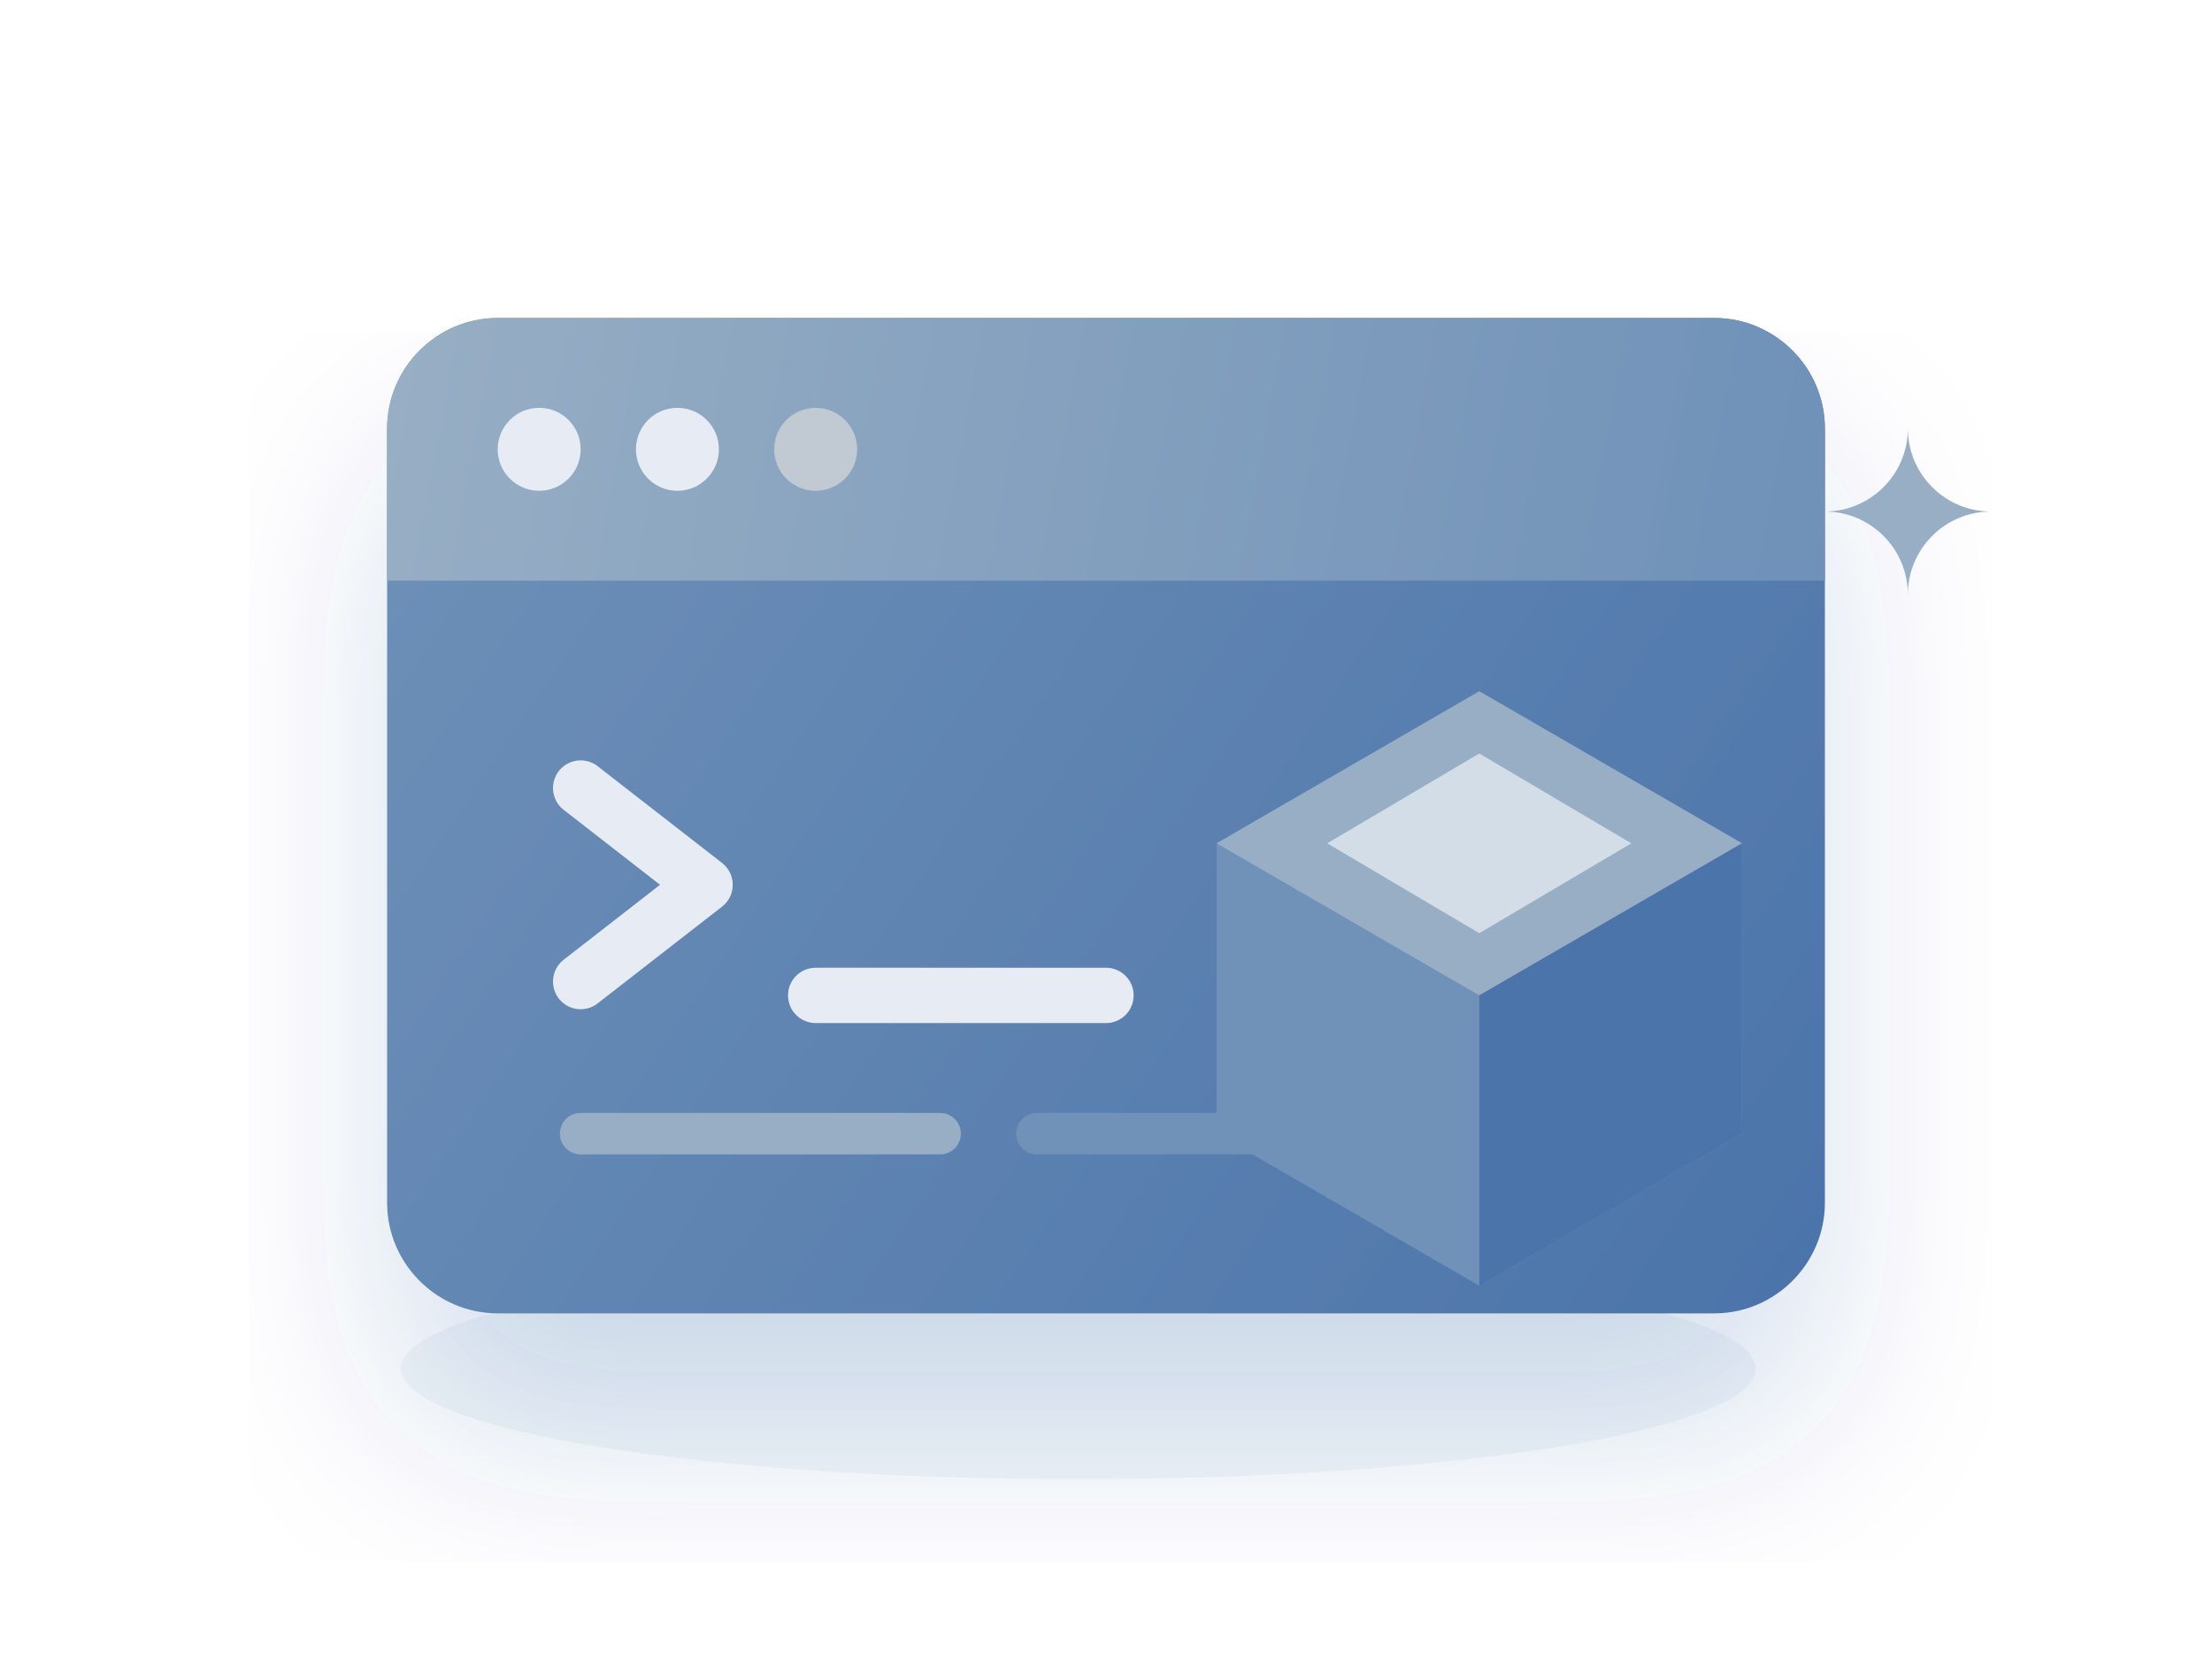
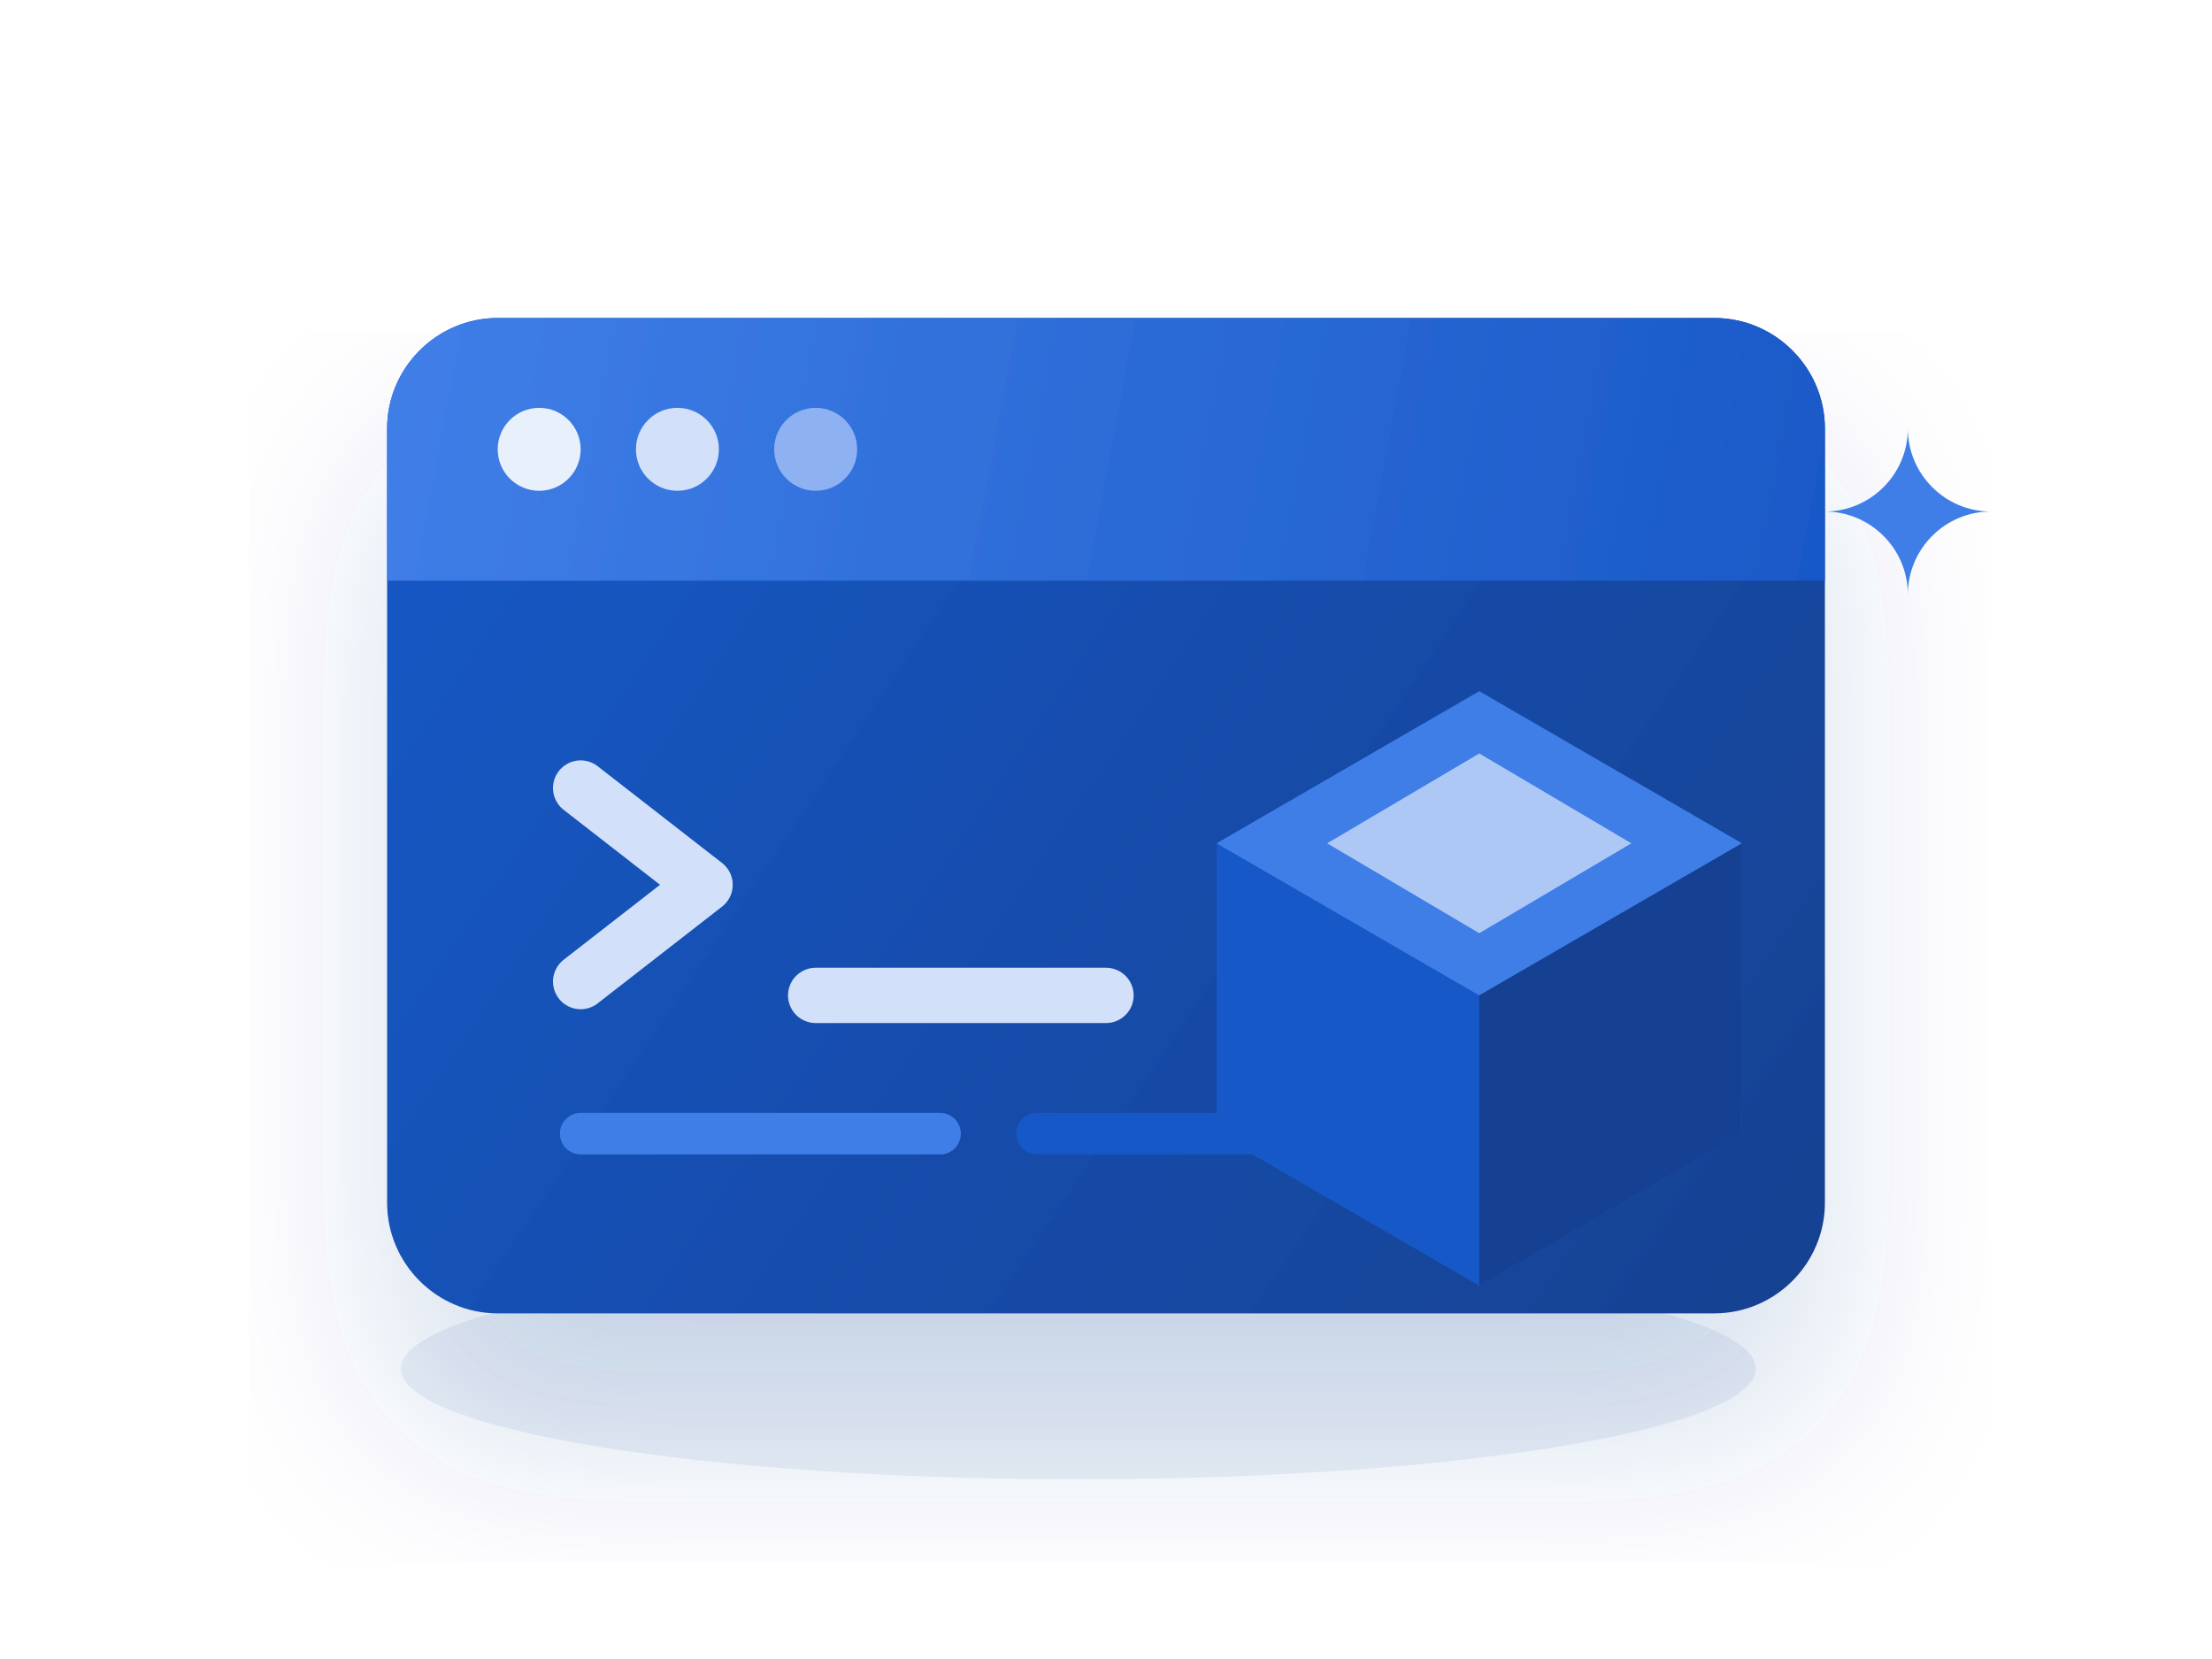
<svg xmlns="http://www.w3.org/2000/svg" width="160" height="120" viewBox="0 0 160 120" fill="none">
  <defs>
    <linearGradient id="cli-shell" x1="28" y1="24" x2="132" y2="94" gradientUnits="userSpaceOnUse">
-       <stop stop-color="hsl(212 34% 58%)" />
-       <stop offset="1" stop-color="hsl(214 39% 48%)" />
+       <stop stop-color="hsl(218 78% 44%)" />
+       <stop offset="1" stop-color="hsl(218 78% 32%)" />
    </linearGradient>
    <linearGradient id="cli-bar" x1="29" y1="25" x2="131" y2="44" gradientUnits="userSpaceOnUse">
-       <stop stop-color="hsl(209 28% 68%)" />
-       <stop offset="1" stop-color="hsl(212 34% 58%)" />
+       <stop stop-color="hsl(218 78% 58%)" />
+       <stop offset="1" stop-color="hsl(218 78% 44%)" />
    </linearGradient>
    <filter id="cli-shadow" x="18" y="15" width="126" height="98" filterUnits="userSpaceOnUse" color-interpolation-filters="sRGB">
      <feDropShadow dx="0" dy="9" stdDeviation="7" flood-color="hsl(218 78% 32%)" flood-opacity="0.16" />
    </filter>
  </defs>
-   <ellipse cx="78" cy="99" rx="49" ry="8" fill="hsl(212 34% 58%)" fill-opacity="0.08" />
+   <ellipse cx="78" cy="99" rx="49" ry="8" fill="hsl(218 78% 32%)" fill-opacity="0.08" />
  <g filter="url(#cli-shadow)">
    <path d="M28 31C28 26.6 31.6 23 36 23H124C128.4 23 132 26.6 132 31V87C132 91.4 128.4 95 124 95H36C31.6 95 28 91.4 28 87V31Z" fill="url(#cli-shell)" />
    <path d="M28 31C28 26.6 31.6 23 36 23H124C128.4 23 132 26.6 132 31V42H28V31Z" fill="url(#cli-bar)" />
-     <circle cx="39" cy="32.5" r="3" fill="hsl(217 37% 93%)" />
-     <circle cx="49" cy="32.5" r="3" fill="hsl(217 37% 93%)" />
-     <circle cx="59" cy="32.5" r="3" fill="hsl(208 16% 79%)" />
-     <path d="M42 57L51 64L42 71" stroke="hsl(217 37% 93%)" stroke-width="4" stroke-linecap="round" stroke-linejoin="round" />
-     <path d="M59 72H80" stroke="hsl(217 37% 93%)" stroke-width="4" stroke-linecap="round" />
-     <path d="M42 82H68" stroke="hsl(209 28% 68%)" stroke-width="3" stroke-linecap="round" />
-     <path d="M75 82H91" stroke="hsl(212 34% 58%)" stroke-width="3" stroke-linecap="round" />
-     <path d="M107 50L126 61V82L107 93L88 82V61L107 50Z" fill="hsl(212 34% 58%)" />
-     <path d="M88 61L107 72L126 61L107 50L88 61Z" fill="hsl(209 28% 68%)" />
-     <path d="M107 72V93L126 82V61L107 72Z" fill="hsl(214 39% 48%)" />
-     <path d="M96 61L107 67.5L118 61L107 54.5L96 61Z" fill="hsl(217 37% 93%)" fill-opacity="0.75" />
+     <circle cx="39" cy="32.5" r="3" fill="hsl(218 78% 95%)" />
+     <circle cx="49" cy="32.5" r="3" fill="hsl(218 78% 90%)" />
+     <circle cx="59" cy="32.5" r="3" fill="hsl(218 78% 75%)" />
+     <path d="M42 57L51 64L42 71" stroke="hsl(218 78% 90%)" stroke-width="4" stroke-linecap="round" stroke-linejoin="round" />
+     <path d="M59 72H80" stroke="hsl(218 78% 90%)" stroke-width="4" stroke-linecap="round" />
+     <path d="M42 82H68" stroke="hsl(218 78% 58%)" stroke-width="3" stroke-linecap="round" />
+     <path d="M75 82H91" stroke="hsl(218 78% 44%)" stroke-width="3" stroke-linecap="round" />
+     <path d="M107 50L126 61V82L107 93L88 82V61L107 50Z" fill="hsl(218 78% 44%)" />
+     <path d="M88 61L107 72L126 61L107 50L88 61Z" fill="hsl(218 78% 58%)" />
+     <path d="M107 72V93L126 82V61L107 72Z" fill="hsl(218 78% 32%)" />
+     <path d="M96 61L107 67.5L118 61L107 54.5L96 61Z" fill="hsl(218 78% 90%)" fill-opacity="0.75" />
  </g>
-   <path d="M138 43C138 39.7 140.7 37 144 37C140.7 37 138 34.3 138 31C138 34.3 135.3 37 132 37C135.3 37 138 39.7 138 43Z" fill="hsl(209 28% 68%)" />
+   <path d="M138 43C138 39.7 140.7 37 144 37C140.7 37 138 34.3 138 31C138 34.3 135.3 37 132 37C135.3 37 138 39.7 138 43Z" fill="hsl(218 78% 58%)" />
</svg>
